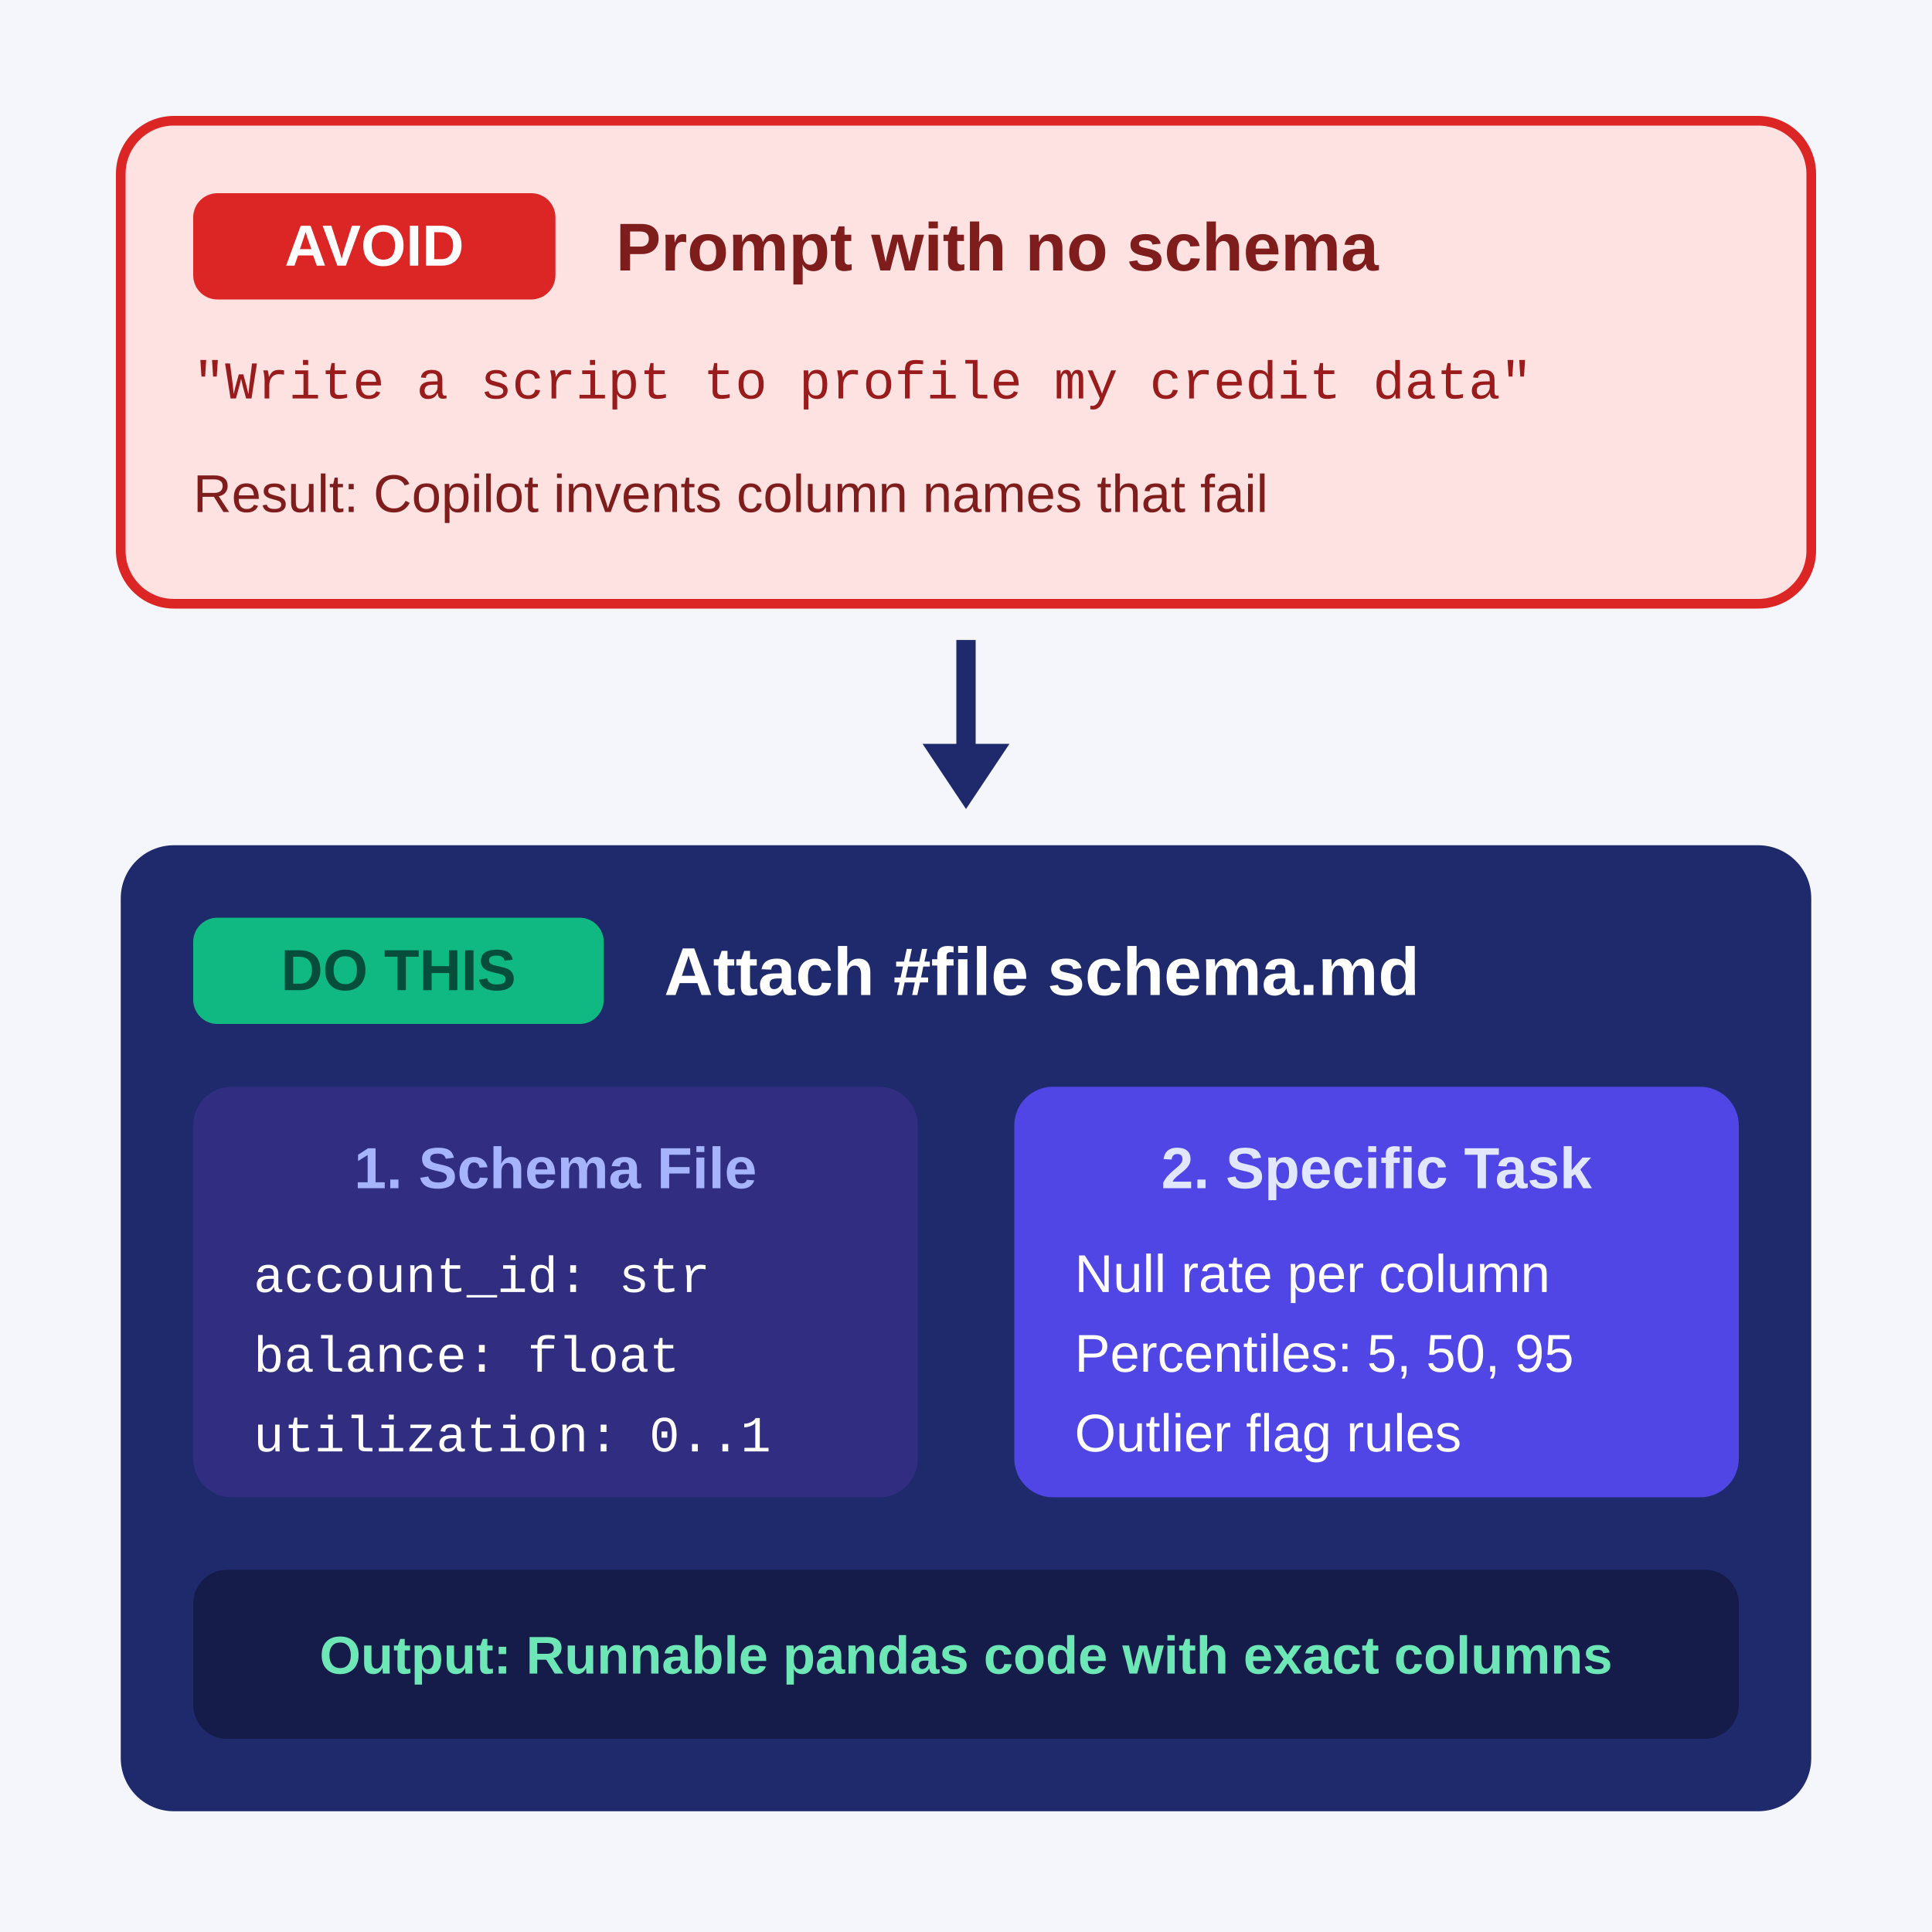
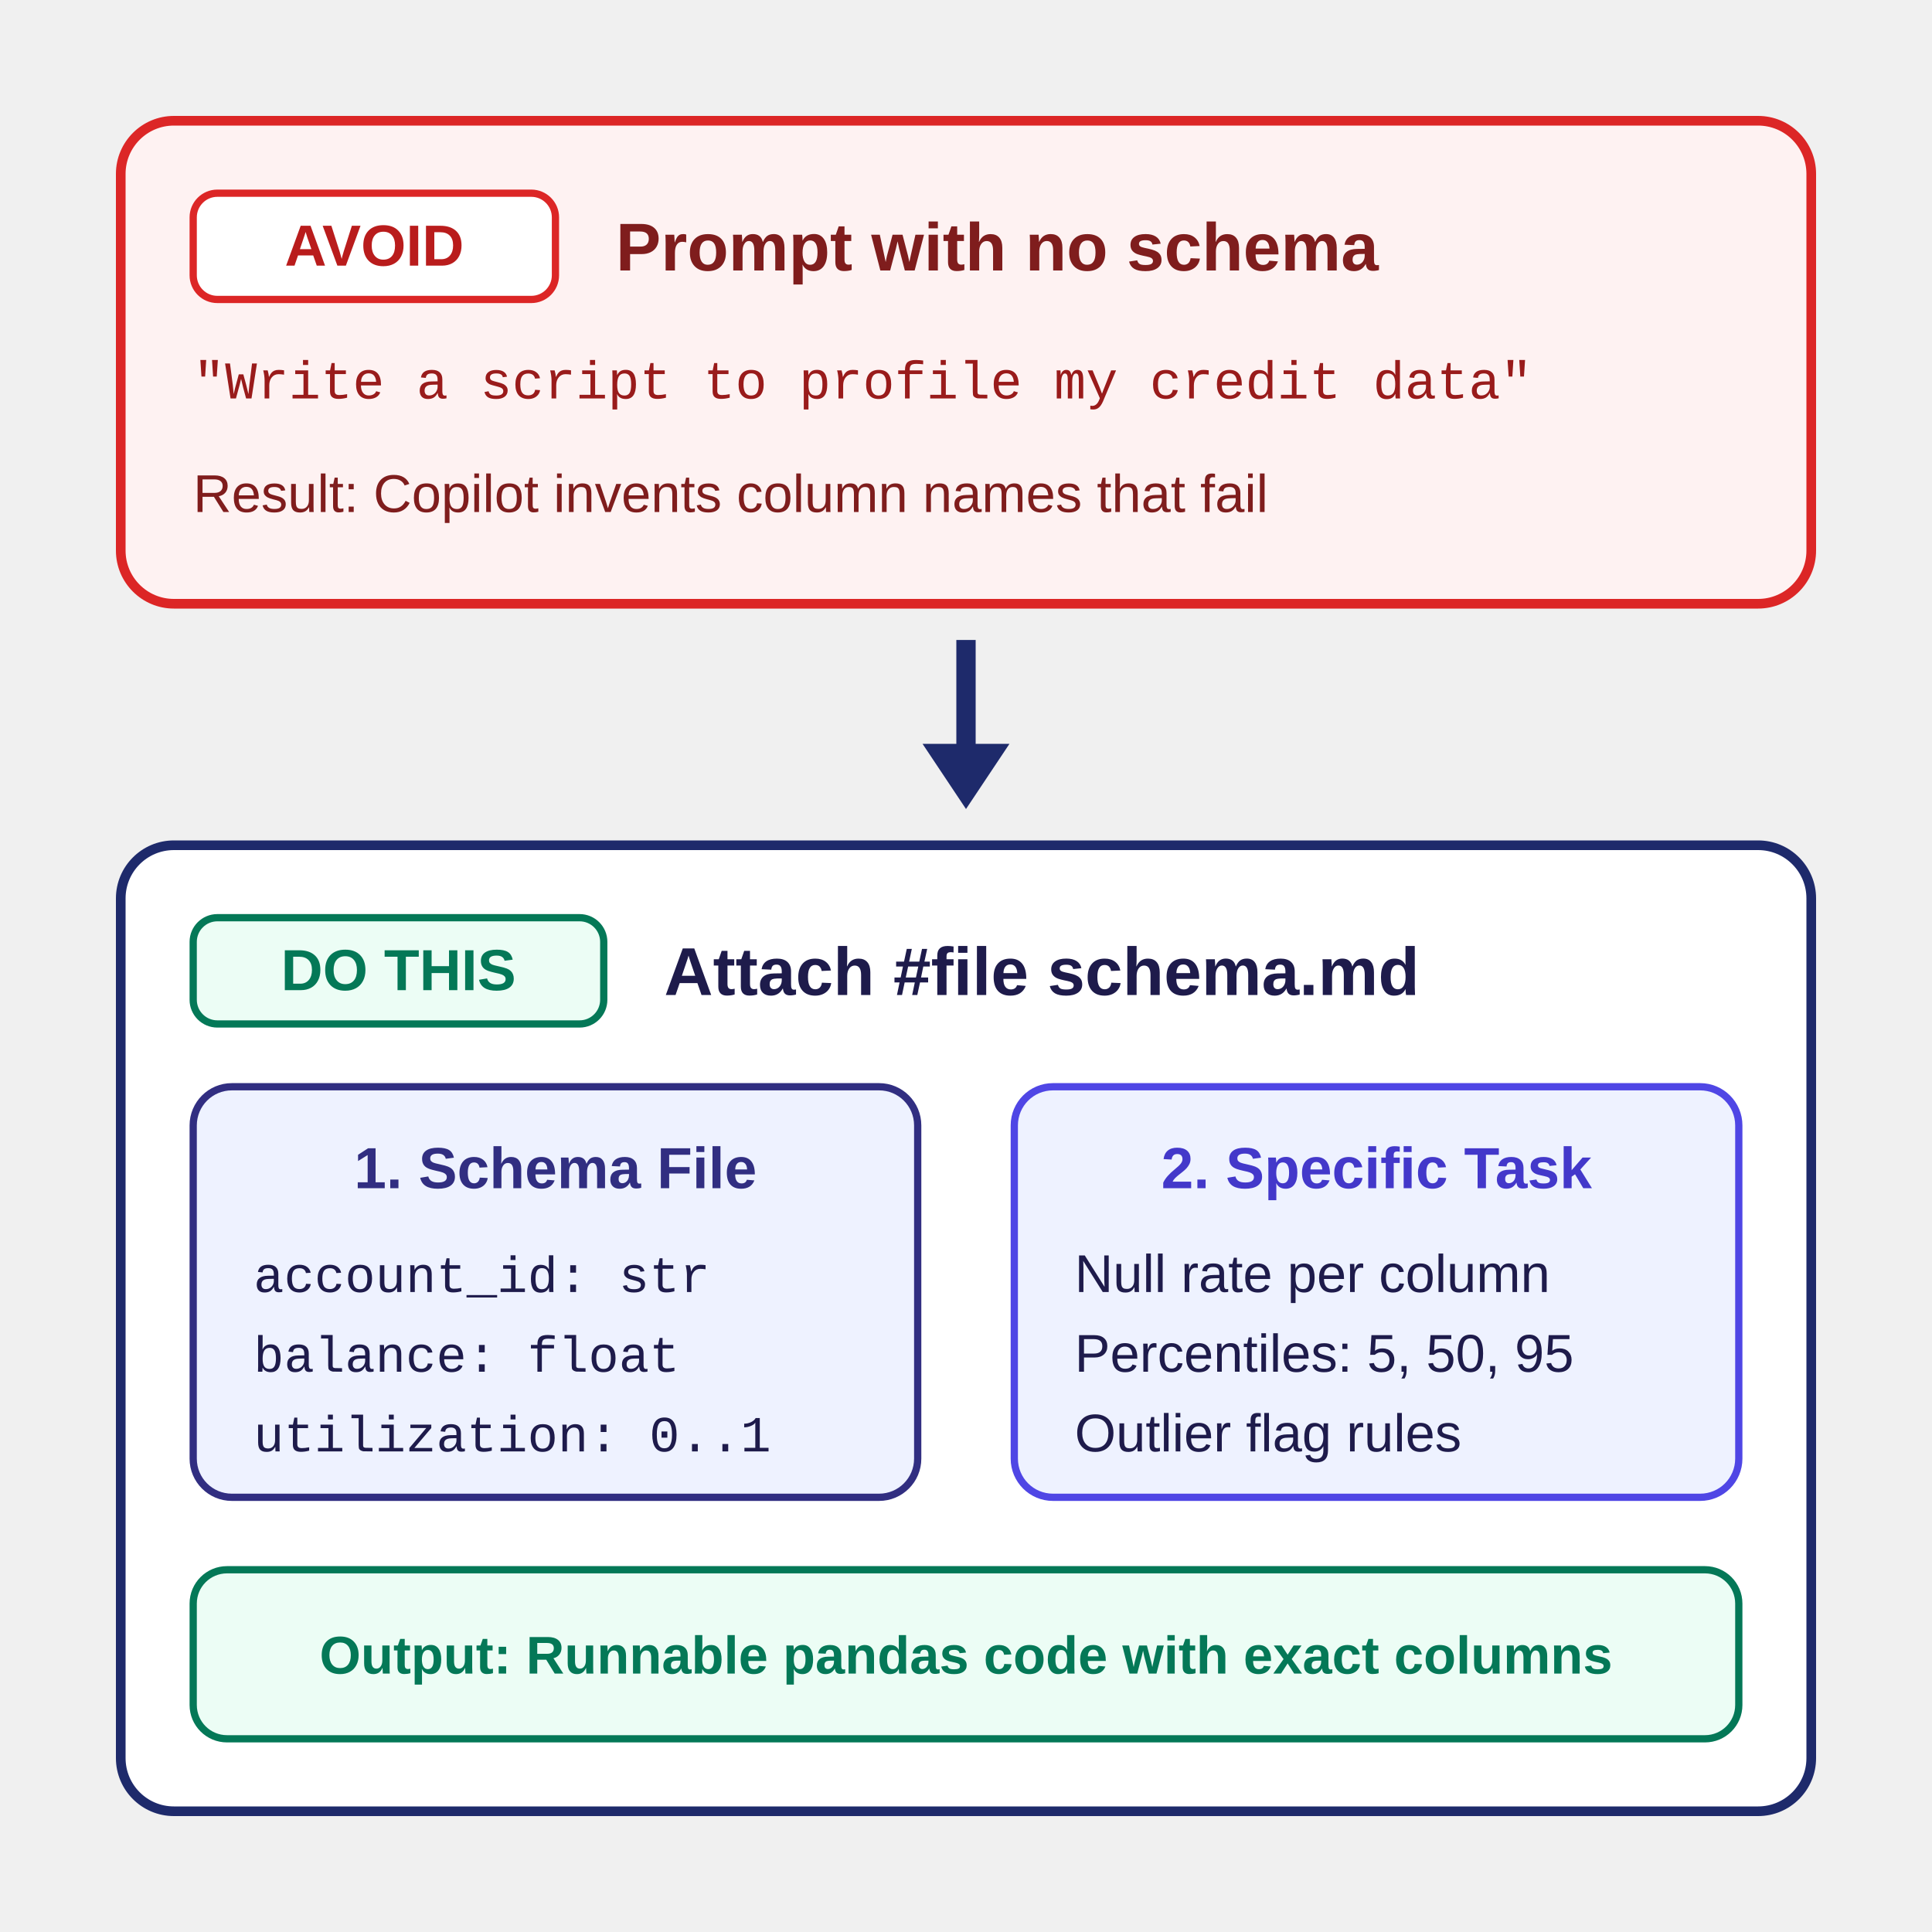
<svg xmlns="http://www.w3.org/2000/svg" width="800" height="800" viewBox="0 0 800 800" role="img" aria-label="Attach schema context instead of raw data">
-   <rect width="800" height="800" fill="#F4F6FB" />
-   <rect x="50" y="50" width="700" height="200" rx="22" fill="#FEE2E2" stroke="#DC2626" stroke-width="4" />
-   <rect x="80" y="80" width="150" height="44" rx="10" fill="#DC2626" />
-   <text x="155" y="110" text-anchor="middle" fill="#FFFFFF" font-family="Arial, Helvetica, sans-serif" font-size="24" font-weight="700">AVOID</text>
+   <rect x="50" y="50" width="700" height="200" rx="22" fill="#FEF2F2" stroke="#DC2626" stroke-width="4" />
+   <rect x="80" y="80" width="150" height="44" rx="10" fill="#FFFFFF" stroke="#DC2626" stroke-width="3" />
+   <text x="155" y="110" text-anchor="middle" fill="#B91C1C" font-family="Arial, Helvetica, sans-serif" font-size="24" font-weight="700">AVOID</text>
  <text x="255" y="112" fill="#7F1D1D" font-family="Arial, Helvetica, sans-serif" font-size="28" font-weight="700">Prompt with no schema</text>
  <text x="80" y="165" fill="#991B1B" font-family="Courier New, monospace" font-size="22">"Write a script to profile my credit data"</text>
  <text x="80" y="212" fill="#7F1D1D" font-family="Arial, Helvetica, sans-serif" font-size="22">Result: Copilot invents column names that fail</text>
  <path d="M400 265 V315" stroke="#1E2A6B" stroke-width="8" fill="none" />
  <polygon points="400,335 382,308 418,308" fill="#1E2A6B" />
-   <rect x="50" y="350" width="700" height="400" rx="22" fill="#1E2A6B" />
-   <rect x="80" y="380" width="170" height="44" rx="10" fill="#10B981" />
-   <text x="165" y="410" text-anchor="middle" fill="#064E3B" font-family="Arial, Helvetica, sans-serif" font-size="24" font-weight="700">DO THIS</text>
-   <text x="275" y="412" fill="#FFFFFF" font-family="Arial, Helvetica, sans-serif" font-size="28" font-weight="700">Attach #file schema.md</text>
-   <rect x="80" y="450" width="300" height="170" rx="16" fill="#312E81" />
-   <text x="230" y="492" text-anchor="middle" fill="#A5B4FC" font-family="Arial, Helvetica, sans-serif" font-size="24" font-weight="700">1. Schema File</text>
-   <text x="105" y="535" fill="#FFFFFF" font-family="Courier New, monospace" font-size="21">account_id: str</text>
-   <text x="105" y="568" fill="#FFFFFF" font-family="Courier New, monospace" font-size="21">balance: float</text>
-   <text x="105" y="601" fill="#FFFFFF" font-family="Courier New, monospace" font-size="21">utilization: 0..1</text>
-   <rect x="420" y="450" width="300" height="170" rx="16" fill="#4F46E5" />
-   <text x="570" y="492" text-anchor="middle" fill="#E0E7FF" font-family="Arial, Helvetica, sans-serif" font-size="24" font-weight="700">2. Specific Task</text>
-   <text x="445" y="535" fill="#FFFFFF" font-family="Arial, Helvetica, sans-serif" font-size="22">Null rate per column</text>
-   <text x="445" y="568" fill="#FFFFFF" font-family="Arial, Helvetica, sans-serif" font-size="22">Percentiles: 5, 50, 95</text>
-   <text x="445" y="601" fill="#FFFFFF" font-family="Arial, Helvetica, sans-serif" font-size="22">Outlier flag rules</text>
-   <rect x="80" y="650" width="640" height="70" rx="14" fill="#151C4A" />
-   <text x="400" y="693" text-anchor="middle" fill="#6EE7B7" font-family="Arial, Helvetica, sans-serif" font-size="22" font-weight="700">Output: Runnable pandas code with exact columns</text>
+   <rect x="50" y="350" width="700" height="400" rx="22" fill="#FFFFFF" stroke="#1E2A6B" stroke-width="4" />
+   <rect x="80" y="380" width="170" height="44" rx="10" fill="#ECFDF5" stroke="#047857" stroke-width="3" />
+   <text x="165" y="410" text-anchor="middle" fill="#047857" font-family="Arial, Helvetica, sans-serif" font-size="24" font-weight="700">DO THIS</text>
+   <text x="275" y="412" fill="#1E1B4B" font-family="Arial, Helvetica, sans-serif" font-size="28" font-weight="700">Attach #file schema.md</text>
+   <rect x="80" y="450" width="300" height="170" rx="16" fill="#EEF2FF" stroke="#312E81" stroke-width="3" />
+   <text x="230" y="492" text-anchor="middle" fill="#312E81" font-family="Arial, Helvetica, sans-serif" font-size="24" font-weight="700">1. Schema File</text>
+   <text x="105" y="535" fill="#1E1B4B" font-family="Courier New, monospace" font-size="21">account_id: str</text>
+   <text x="105" y="568" fill="#1E1B4B" font-family="Courier New, monospace" font-size="21">balance: float</text>
+   <text x="105" y="601" fill="#1E1B4B" font-family="Courier New, monospace" font-size="21">utilization: 0..1</text>
+   <rect x="420" y="450" width="300" height="170" rx="16" fill="#EEF2FF" stroke="#4F46E5" stroke-width="3" />
+   <text x="570" y="492" text-anchor="middle" fill="#4338CA" font-family="Arial, Helvetica, sans-serif" font-size="24" font-weight="700">2. Specific Task</text>
+   <text x="445" y="535" fill="#1E1B4B" font-family="Arial, Helvetica, sans-serif" font-size="22">Null rate per column</text>
+   <text x="445" y="568" fill="#1E1B4B" font-family="Arial, Helvetica, sans-serif" font-size="22">Percentiles: 5, 50, 95</text>
+   <text x="445" y="601" fill="#1E1B4B" font-family="Arial, Helvetica, sans-serif" font-size="22">Outlier flag rules</text>
+   <rect x="80" y="650" width="640" height="70" rx="14" fill="#ECFDF5" stroke="#047857" stroke-width="3" />
+   <text x="400" y="693" text-anchor="middle" fill="#047857" font-family="Arial, Helvetica, sans-serif" font-size="22" font-weight="700">Output: Runnable pandas code with exact columns</text>
</svg>
